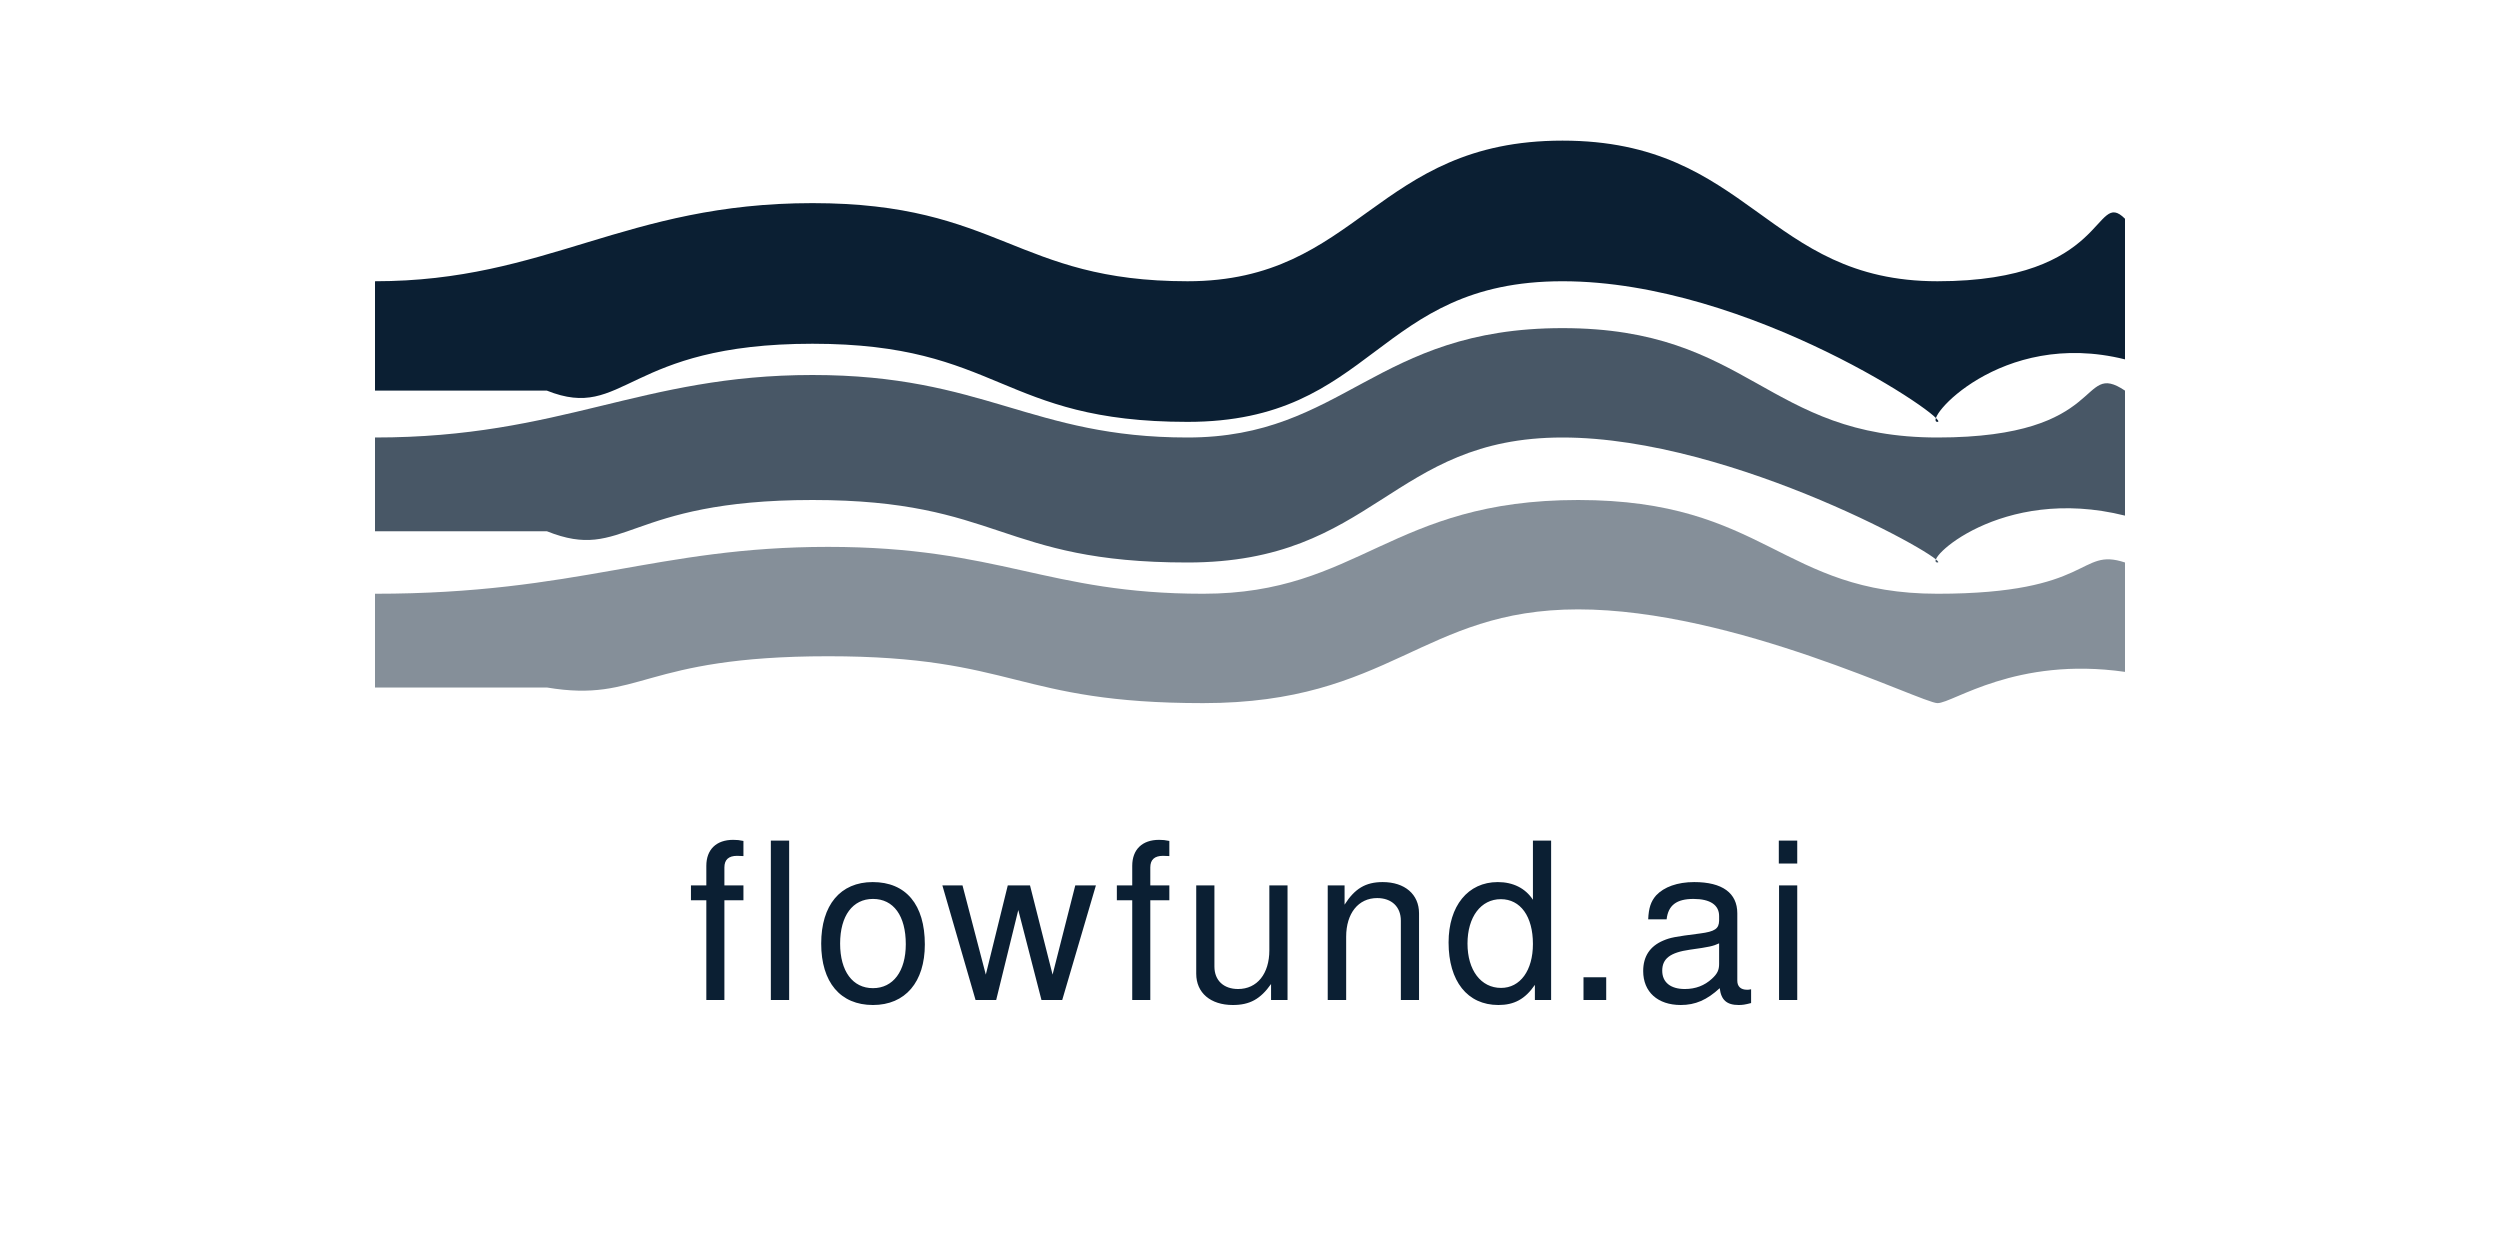
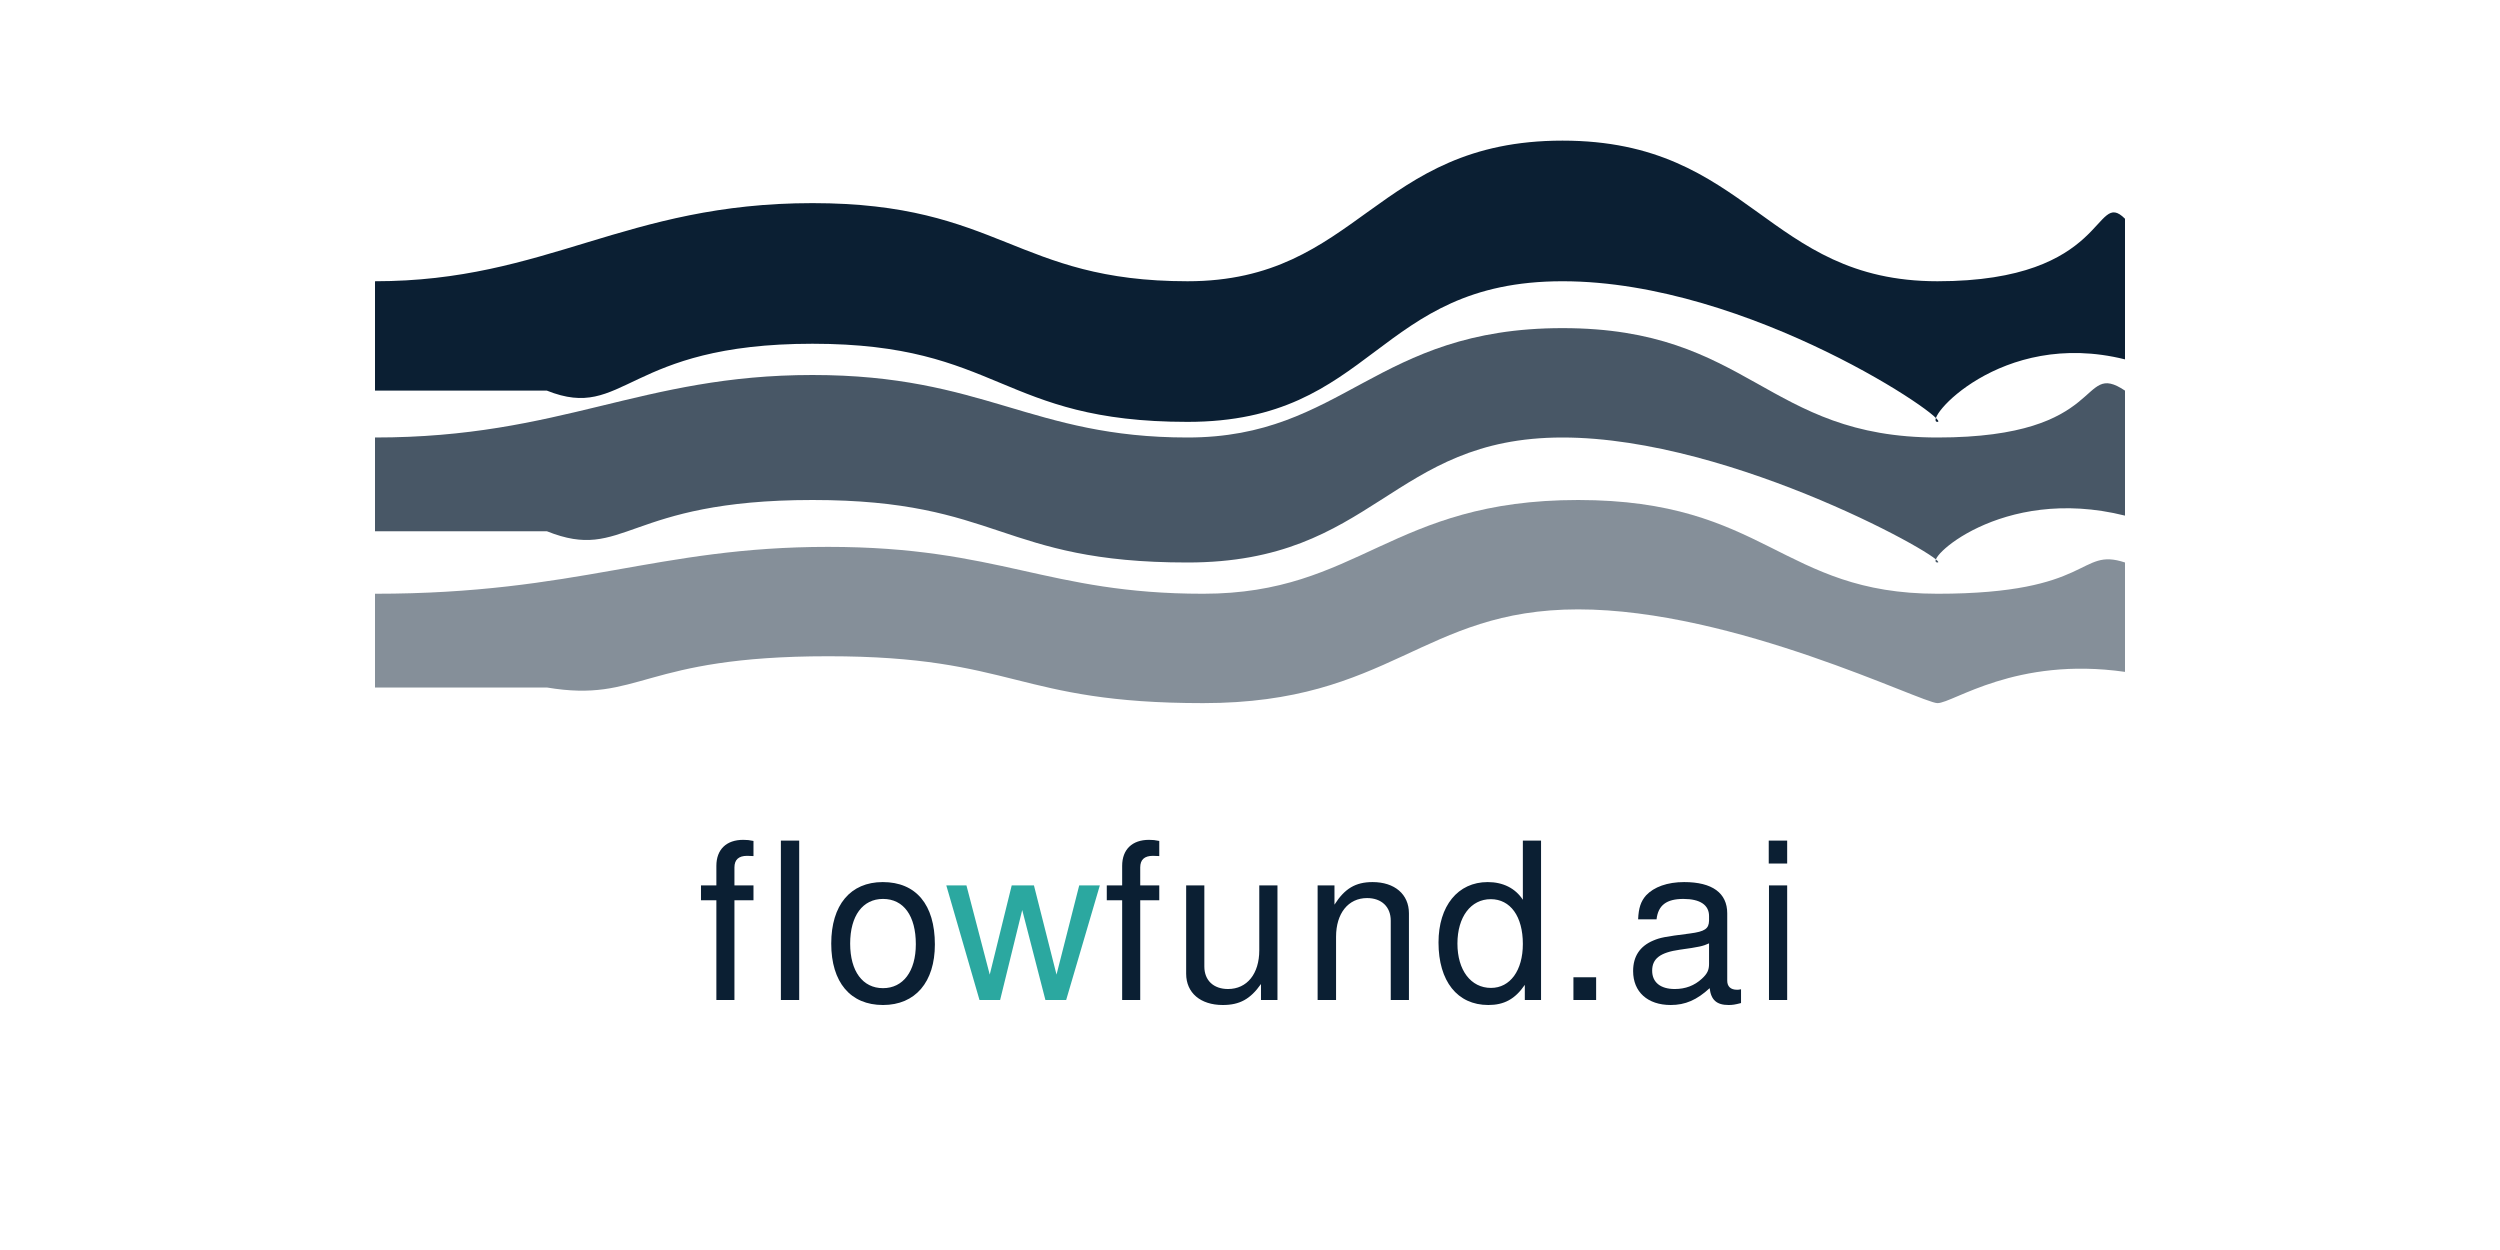
<svg xmlns="http://www.w3.org/2000/svg" viewBox="0 0 320 160" role="img" aria-label="flowfund.ai">
  <path fill="#0B1F33" d="M48 36     C70 36 80 26 104 26 S130 36 152 36 S176 18 200 18 S226 36 248 36 S268 24 272 28     L272 46 C256 42 246 54 248 54 S224 36 200 36 S176 54 152 54 S128 44 104 44 S80 54 70 50 L48 50 Z" />
  <path fill="#0B1F33" opacity="0.75" d="M48 56     C72 56 82 48 104 48 S132 56 152 56 S176 42 200 42 S226 56 248 56 S266 46 272 50     L272 66 C256 62 246 72 248 72 S222 56 200 56 S176 72 152 72 S128 64 104 64 S80 72 70 68 L48 68 Z" />
  <path fill="#0B1F33" opacity="0.5" d="M48 76     C74 76 84 70 106 70 S134 76 154 76 S178 64 202 64 S228 76 248 76 S266 70 272 72     L272 86 C258 84 250 90 248 90 S222 78 202 78 S178 90 154 90 S130 84 106 84 S82 90 70 88 L48 88 Z" />
-   <text x="160" y="128" text-anchor="middle" fill="#0B1F33" font-family="'Outfit', 'Helvetica Neue', Helvetica, Arial, sans-serif" font-size="28" font-weight="500" letter-spacing="0.04em">flowfund<tspan opacity="0.5" font-weight="400">.ai</tspan>
+   <text x="160" y="128" text-anchor="middle" fill="#0B1F33" font-family="'Outfit', 'Helvetica Neue', Helvetica, Arial, sans-serif" font-size="28" font-weight="500" letter-spacing="0.04em">flo<tspan fill="#2BA8A0">w</tspan>fund<tspan opacity="0.5" font-weight="400">.ai</tspan>
  </text>
</svg>
